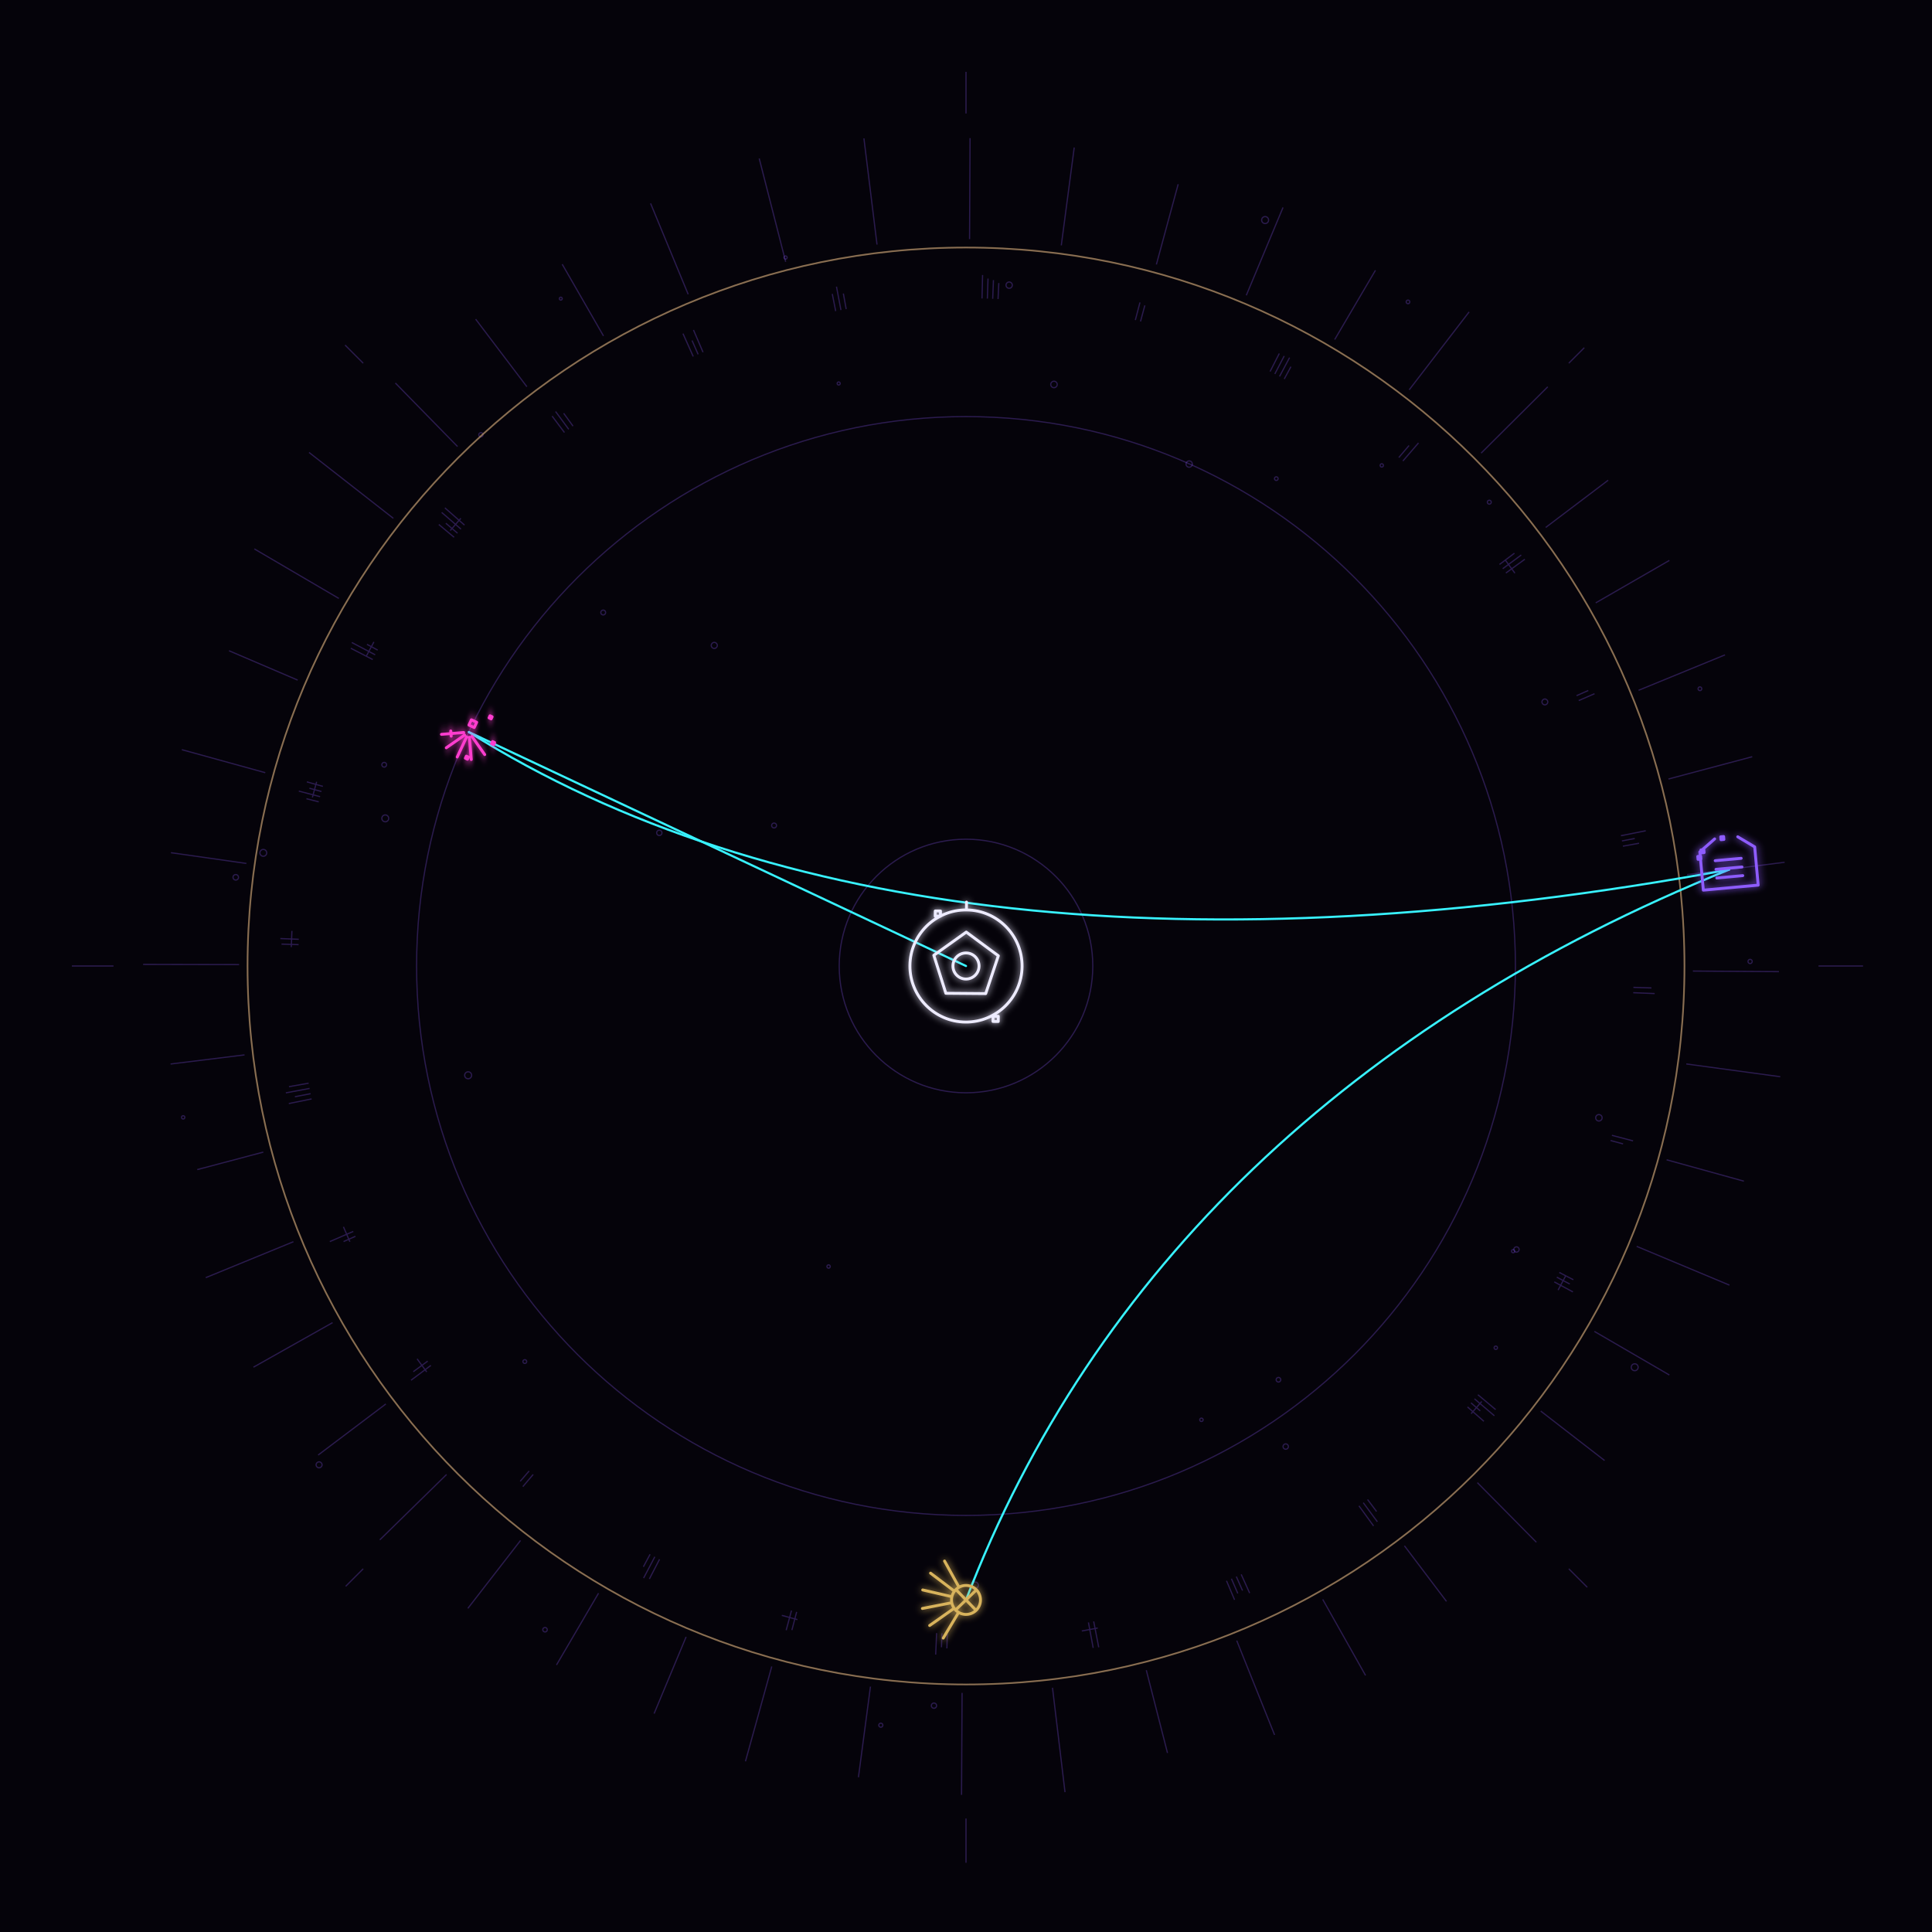
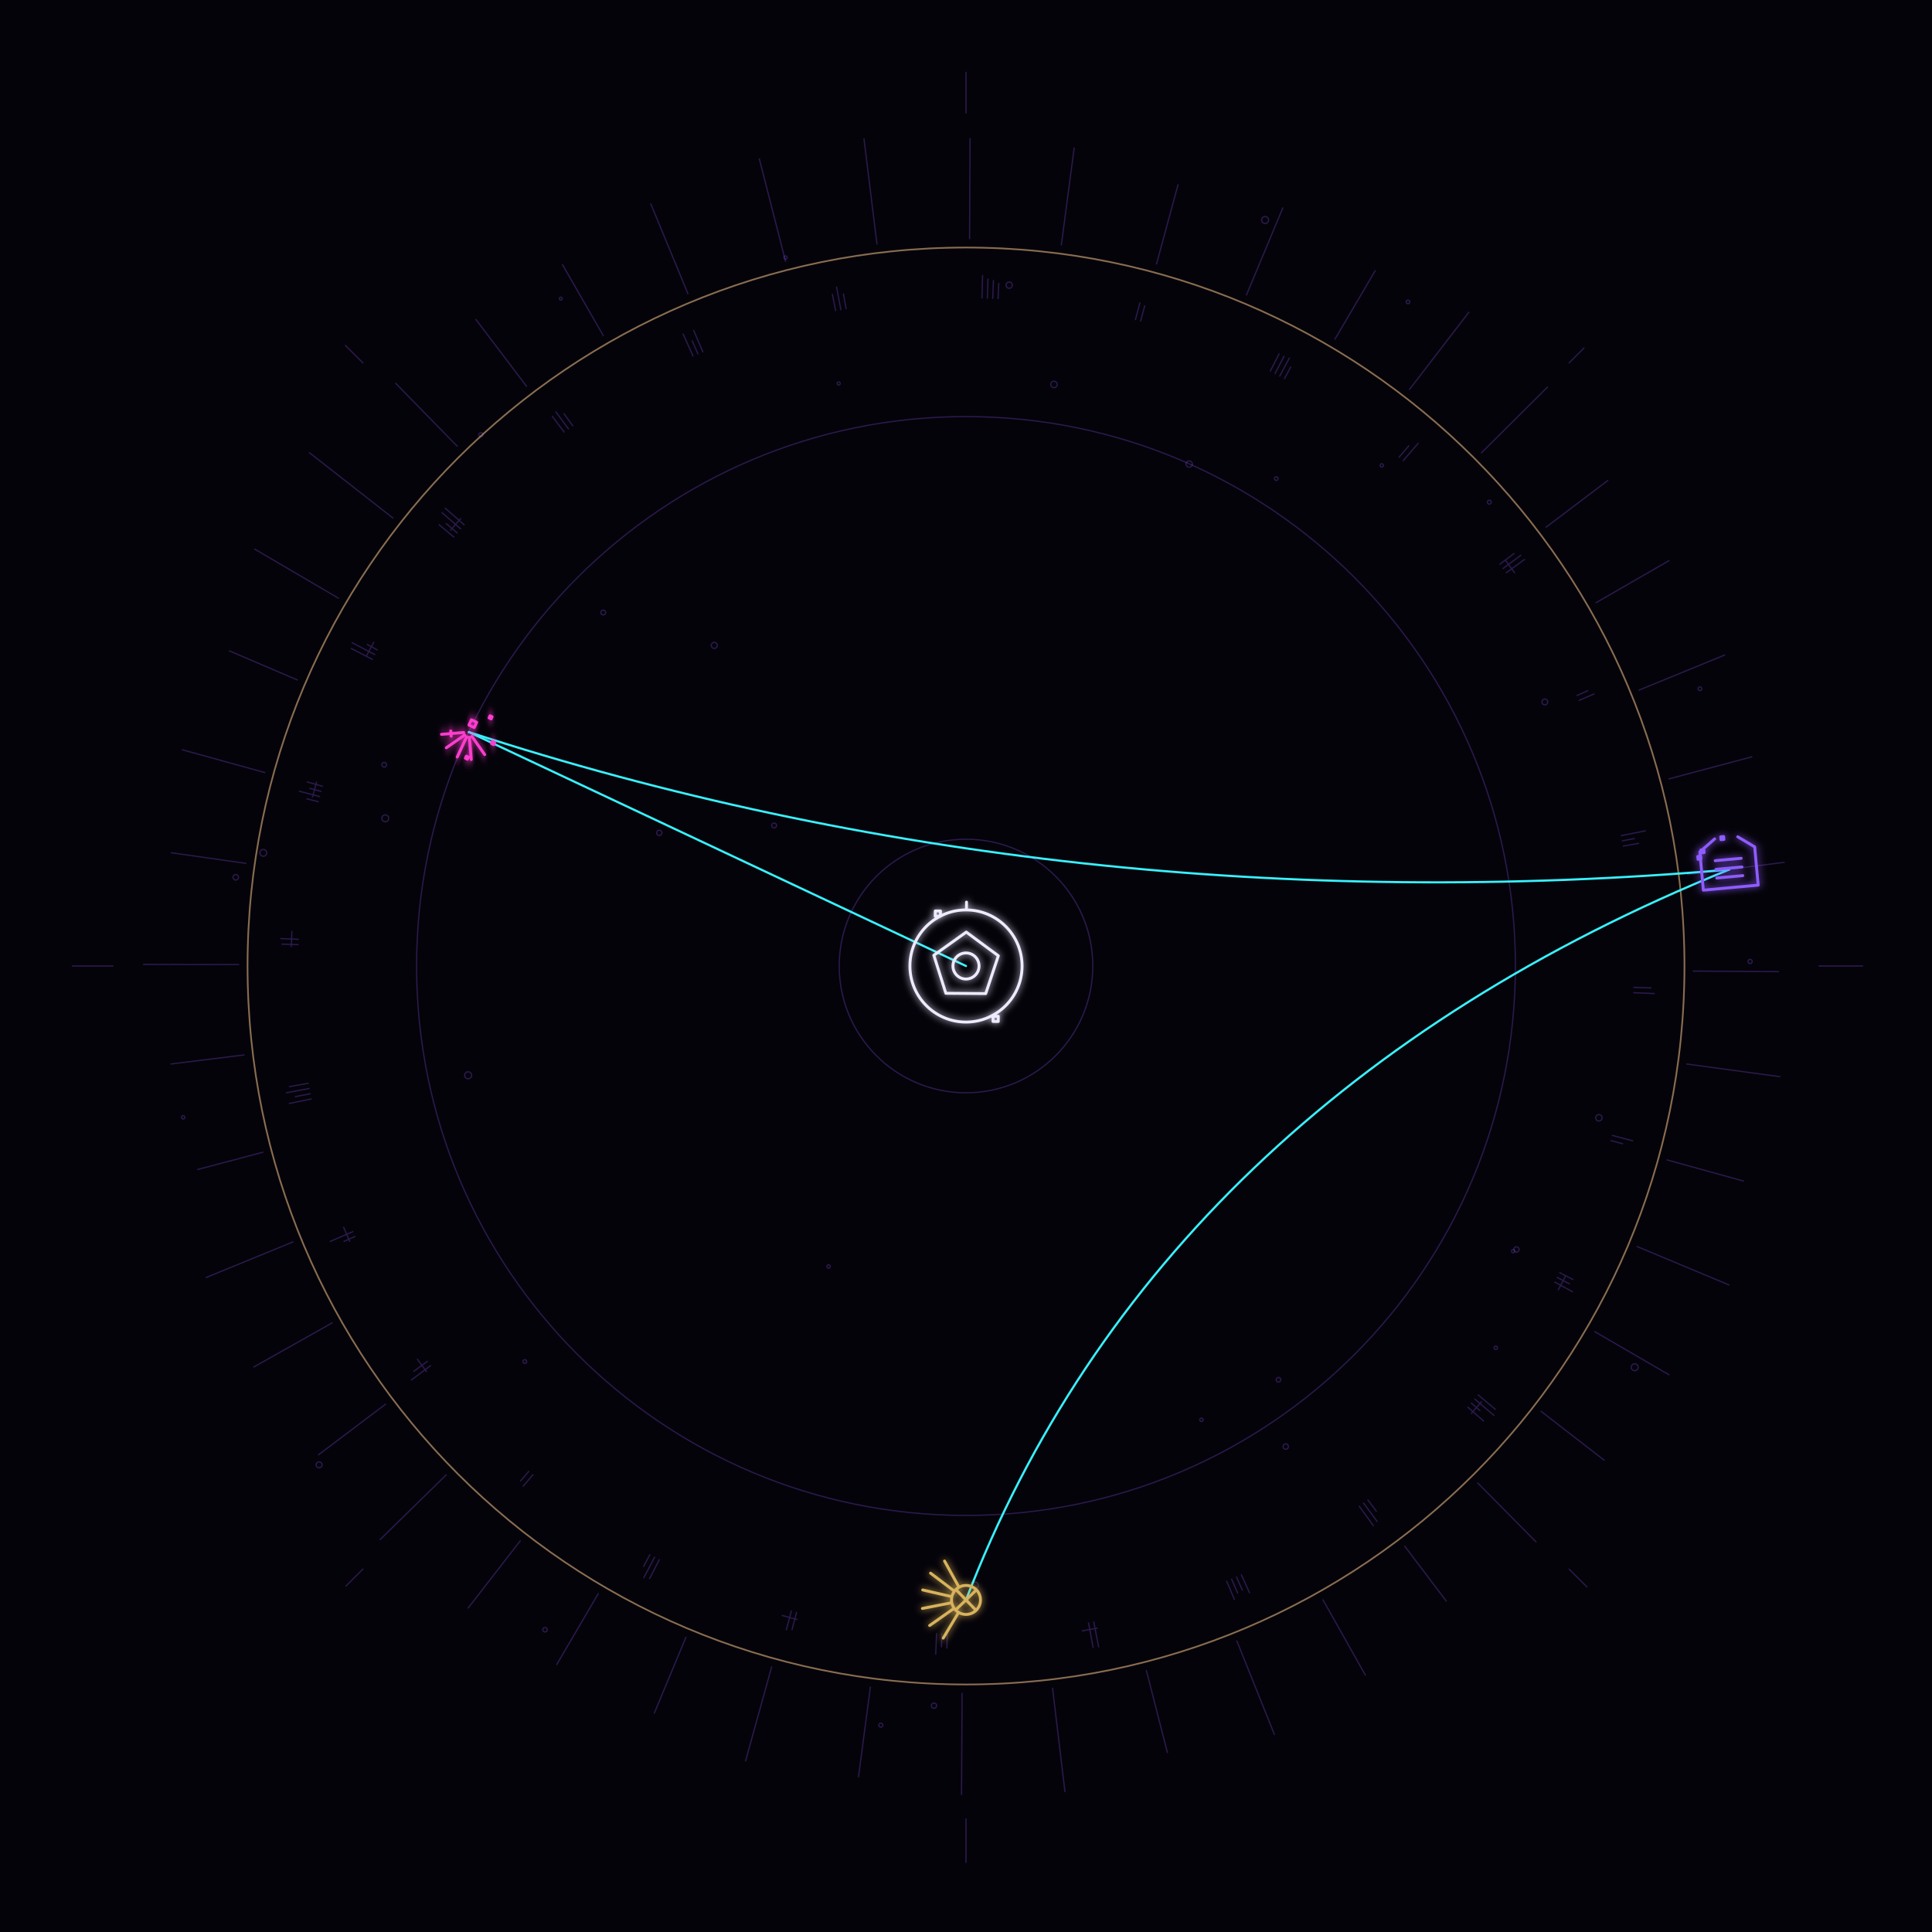
<svg xmlns="http://www.w3.org/2000/svg" viewBox="0 0 1600 1600" role="img">
  <defs>
    <filter id="sigil-glow" x="-30%" y="-30%" width="160%" height="160%">
      <feGaussianBlur stdDeviation="3" result="b" />
      <feMerge>
        <feMergeNode in="b" />
        <feMergeNode in="SourceGraphic" />
      </feMerge>
    </filter>
  </defs>
  <style>.sigil-node{fill:none;stroke-width:2.4;stroke-linecap:round;stroke-linejoin:round}.sigil-edge{fill:none;stroke-width:1.8;stroke-linecap:round}.sigil-region{fill:none;stroke-width:1.4}.sigil-boundary{fill:none;stroke:#D8B35C;stroke-width:1.4;stroke-opacity:0.55}.sigil-ornament{fill:none;stroke:#8E5CFF;stroke-opacity:0.28;stroke-width:1}.sigil-text{fill:#EDEBFF;font-family:ui-monospace,SFMono-Regular,Menlo,Consolas,monospace;font-size:15px;text-anchor:middle;dominant-baseline:middle}</style>
  <rect x="0" y="0" width="1600" height="1600" fill="#05030A" />
  <g class="sigil-layer sigil-layer-guide-geometry">
    <circle cx="800" cy="800" r="105" id="ornament-guide-0" class="sigil-ornament" stroke="#8E5CFF" />
    <circle cx="800" cy="800" r="455" id="ornament-guide-1" class="sigil-ornament" stroke="#8E5CFF" />
    <circle cx="800" cy="800" r="595" id="ornament-guide-2" class="sigil-ornament" stroke="#8E5CFF" />
    <path d="M800 94L800 59.481" id="ornament-cardinal-0" class="sigil-ornament" stroke="#8E5CFF" />
    <path d="M1299.217 300.783L1312.026 287.974" id="ornament-cardinal-1" class="sigil-ornament" stroke="#8E5CFF" />
    <path d="M1506 800L1542.906 800" id="ornament-cardinal-2" class="sigil-ornament" stroke="#8E5CFF" />
    <path d="M1299.217 1299.217L1314.492 1314.492" id="ornament-cardinal-3" class="sigil-ornament" stroke="#8E5CFF" />
    <path d="M800 1506L800 1542.657" id="ornament-cardinal-4" class="sigil-ornament" stroke="#8E5CFF" />
    <path d="M300.783 1299.217L286.287 1313.713" id="ornament-cardinal-5" class="sigil-ornament" stroke="#8E5CFF" />
    <path d="M94 800L59.509 800" id="ornament-cardinal-6" class="sigil-ornament" stroke="#8E5CFF" />
    <path d="M300.783 300.783L285.793 285.793" id="ornament-cardinal-7" class="sigil-ornament" stroke="#8E5CFF" />
  </g>
  <g class="sigil-layer sigil-layer-ornament-back">
    <path d="M1401.985 804.182L1473.239 804.677" id="ornament-filament-0" class="sigil-ornament" stroke="#8E5CFF" />
    <path d="M1396.51 881.119L1474.331 891.702" id="ornament-filament-1" class="sigil-ornament" stroke="#8E5CFF" />
    <path d="M1380.213 960.49L1444.226 978.197" id="ornament-filament-2" class="sigil-ornament" stroke="#8E5CFF" />
    <path d="M1355.426 1032.177L1432.22 1064.278" id="ornament-filament-3" class="sigil-ornament" stroke="#8E5CFF" />
    <path d="M1320.409 1102.62L1382.467 1138.707" id="ornament-filament-4" class="sigil-ornament" stroke="#8E5CFF" />
    <path d="M1275.97 1168.587L1328.844 1209.532" id="ornament-filament-5" class="sigil-ornament" stroke="#8E5CFF" />
    <path d="M1223.492 1227.853L1272.341 1277.205" id="ornament-filament-6" class="sigil-ornament" stroke="#8E5CFF" />
    <path d="M1163.099 1280.17L1197.897 1326.188" id="ornament-filament-7" class="sigil-ornament" stroke="#8E5CFF" />
    <path d="M1095.412 1324.534L1130.88 1387.512" id="ornament-filament-8" class="sigil-ornament" stroke="#8E5CFF" />
    <path d="M1024.21 1358.69L1055.545 1436.772" id="ornament-filament-9" class="sigil-ornament" stroke="#8E5CFF" />
    <path d="M949.32 1383.187L966.871 1451.734" id="ornament-filament-10" class="sigil-ornament" stroke="#8E5CFF" />
    <path d="M871.632 1397.723L881.993 1484.181" id="ornament-filament-11" class="sigil-ornament" stroke="#8E5CFF" />
    <path d="M796.757 1401.991L796.302 1486.438" id="ornament-filament-12" class="sigil-ornament" stroke="#8E5CFF" />
    <path d="M720.875 1396.777L710.923 1471.841" id="ornament-filament-13" class="sigil-ornament" stroke="#8E5CFF" />
    <path d="M639.143 1380.111L617.366 1458.648" id="ornament-filament-14" class="sigil-ornament" stroke="#8E5CFF" />
    <path d="M568.209 1355.587L541.703 1419.121" id="ornament-filament-15" class="sigil-ornament" stroke="#8E5CFF" />
    <path d="M495.686 1319.42L460.884 1378.822" id="ornament-filament-16" class="sigil-ornament" stroke="#8E5CFF" />
    <path d="M431.093 1275.722L387.451 1332" id="ornament-filament-17" class="sigil-ornament" stroke="#8E5CFF" />
    <path d="M369.822 1221.13L314.522 1275.267" id="ornament-filament-18" class="sigil-ornament" stroke="#8E5CFF" />
    <path d="M319.529 1162.701L263.48 1205.011" id="ornament-filament-19" class="sigil-ornament" stroke="#8E5CFF" />
    <path d="M275.432 1095.351L209.896 1132.249" id="ornament-filament-20" class="sigil-ornament" stroke="#8E5CFF" />
    <path d="M242.988 1028.346L170.369 1058.116" id="ornament-filament-21" class="sigil-ornament" stroke="#8E5CFF" />
    <path d="M218.064 954.125L163.356 968.614" id="ornament-filament-22" class="sigil-ornament" stroke="#8E5CFF" />
    <path d="M202.518 873.619L141.279 881.164" id="ornament-filament-23" class="sigil-ornament" stroke="#8E5CFF" />
    <path d="M198.001 798.82L118.514 798.664" id="ornament-filament-24" class="sigil-ornament" stroke="#8E5CFF" />
    <path d="M204.021 715.069L141.562 706.169" id="ornament-filament-25" class="sigil-ornament" stroke="#8E5CFF" />
    <path d="M219.678 639.904L150.631 620.856" id="ornament-filament-26" class="sigil-ornament" stroke="#8E5CFF" />
    <path d="M246.517 563.229L189.68 538.915" id="ornament-filament-27" class="sigil-ornament" stroke="#8E5CFF" />
    <path d="M280.628 495.604L210.645 454.588" id="ornament-filament-28" class="sigil-ornament" stroke="#8E5CFF" />
    <path d="M325.717 429.245L255.932 374.693" id="ornament-filament-29" class="sigil-ornament" stroke="#8E5CFF" />
    <path d="M378.902 369.791L327.429 317.205" id="ornament-filament-30" class="sigil-ornament" stroke="#8E5CFF" />
    <path d="M436.33 320.262L393.914 264.309" id="ornament-filament-31" class="sigil-ornament" stroke="#8E5CFF" />
    <path d="M499.775 278.206L465.599 218.807" id="ornament-filament-32" class="sigil-ornament" stroke="#8E5CFF" />
    <path d="M569.916 243.704L538.794 168.459" id="ornament-filament-33" class="sigil-ornament" stroke="#8E5CFF" />
    <path d="M650.657 216.819L628.741 131.236" id="ornament-filament-34" class="sigil-ornament" stroke="#8E5CFF" />
    <path d="M726.307 202.528L715.461 114.595" id="ornament-filament-35" class="sigil-ornament" stroke="#8E5CFF" />
    <path d="M802.949 198.007L803.359 114.381" id="ornament-filament-36" class="sigil-ornament" stroke="#8E5CFF" />
    <path d="M878.918 203.195L889.632 122.17" id="ornament-filament-37" class="sigil-ornament" stroke="#8E5CFF" />
    <path d="M957.676 219.016L975.709 152.569" id="ornament-filament-38" class="sigil-ornament" stroke="#8E5CFF" />
    <path d="M1032.141 244.559L1062.547 171.805" id="ornament-filament-39" class="sigil-ornament" stroke="#8E5CFF" />
    <path d="M1105.347 281.187L1139.082 223.867" id="ornament-filament-40" class="sigil-ornament" stroke="#8E5CFF" />
    <path d="M1167.04 322.836L1216.658 258.331" id="ornament-filament-41" class="sigil-ornament" stroke="#8E5CFF" />
    <path d="M1226.617 375.263L1281.805 320.318" id="ornament-filament-42" class="sigil-ornament" stroke="#8E5CFF" />
    <path d="M1280.102 436.812L1331.792 397.709" id="ornament-filament-43" class="sigil-ornament" stroke="#8E5CFF" />
    <path d="M1321.507 499.277L1382.496 464.108" id="ornament-filament-44" class="sigil-ornament" stroke="#8E5CFF" />
    <path d="M1357.017 571.667L1428.584 542.33" id="ornament-filament-45" class="sigil-ornament" stroke="#8E5CFF" />
    <path d="M1381.743 645.147L1451.121 626.679" id="ornament-filament-46" class="sigil-ornament" stroke="#8E5CFF" />
    <path d="M1397.224 724.318L1477.937 714.09" id="ornament-filament-47" class="sigil-ornament" stroke="#8E5CFF" />
    <path d="M1352.717 817.693L1367.662 818.171M1352.558 822.114L1370.324 822.825" id="ornament-rune-0" class="sigil-ornament" stroke="#8E5CFF" />
    <path d="M1334.922 940.24L1352.431 944.831M1333.783 944.515L1344.158 947.324" id="ornament-rune-1" class="sigil-ornament" stroke="#8E5CFF" />
    <path d="M1291.323 1053.792L1302.977 1059.812M1289.277 1057.715L1300.048 1063.388M1287.2 1061.621L1302.625 1069.904M1296.654 1056.546L1290.354 1068.391" id="ornament-rune-2" class="sigil-ornament" stroke="#8E5CFF" />
    <path d="M1223.954 1155.066L1238.626 1167.354M1221.1 1158.446L1237.571 1172.466M1218.219 1161.804L1225.89 1168.44M1215.311 1165.138L1228.859 1177.049M1227.115 1160.63L1218.338 1170.776" id="ornament-rune-3" class="sigil-ornament" stroke="#8E5CFF" />
    <path d="M1132.55 1241.836L1140.02 1251.761M1129.005 1244.482L1140.693 1260.273M1125.439 1247.1L1137.527 1263.707" id="ornament-rune-4" class="sigil-ornament" stroke="#8E5CFF" />
    <path d="M1027.912 1303.85L1034.905 1319.31M1023.874 1305.657L1029.004 1317.245M1019.822 1307.432L1025.089 1319.591M1015.755 1309.175L1022.426 1324.917" id="ornament-rune-5" class="sigil-ornament" stroke="#8E5CFF" />
    <path d="M905.742 1342.796L909.913 1364.211M901.396 1343.625L905.328 1364.703M909.083 1348.254L895.895 1350.713" id="ornament-rune-6" class="sigil-ornament" stroke="#8E5CFF" />
    <path d="M784.518 1352.783L784.172 1365.127M780.096 1352.642L779.68 1364.198M775.676 1352.465L774.892 1370.268" id="ornament-rune-7" class="sigil-ornament" stroke="#8E5CFF" />
    <path d="M659.76 1334.922L655.815 1349.969M655.485 1333.783L651.077 1350.063M660.402 1341.289L647.452 1337.783" id="ornament-rune-8" class="sigil-ornament" stroke="#8E5CFF" />
    <path d="M546.208 1291.323L537.791 1307.618M542.285 1289.277L533.003 1306.9M538.379 1287.2L532.811 1297.568" id="ornament-rune-9" class="sigil-ornament" stroke="#8E5CFF" />
    <path d="M441.554 1221.1L432.983 1231.169M438.196 1218.219L430.818 1226.747" id="ornament-rune-10" class="sigil-ornament" stroke="#8E5CFF" />
    <path d="M356.837 1130.78L340.385 1143.061M354.205 1127.225L342.274 1135.983M353.37 1136.159L345.432 1125.344" id="ornament-rune-11" class="sigil-ornament" stroke="#8E5CFF" />
    <path d="M294.343 1023.874L284.52 1028.223M292.568 1019.822L273.132 1028.241M289.766 1028.346L284.433 1016.036" id="ornament-rune-12" class="sigil-ornament" stroke="#8E5CFF" />
    <path d="M258.067 910.081L239.179 913.917M257.204 905.742L244.231 908.269M256.375 901.396L236.727 905.061M255.582 897.044L239.333 899.94" id="ornament-rune-13" class="sigil-ornament" stroke="#8E5CFF" />
    <path d="M247.283 782.307L233.147 781.855M247.442 777.886L232.163 777.274M241.219 784.35L241.756 770.945" id="ornament-rune-14" class="sigil-ornament" stroke="#8E5CFF" />
    <path d="M263.973 664.043L253.761 661.453M265.078 659.76L247.471 655.144M266.217 655.485L256.228 652.78M267.39 651.219L254.107 647.509M258.711 660.402L262.217 647.452" id="ornament-rune-15" class="sigil-ornament" stroke="#8E5CFF" />
    <path d="M308.677 546.208L290.566 536.852M310.723 542.285L291.341 532.076M312.8 538.379L303.907 533.604M303.346 543.454L309.646 531.609" id="ornament-rune-16" class="sigil-ornament" stroke="#8E5CFF" />
    <path d="M376.046 444.934L363.41 434.351M378.9 441.554L369.235 433.327M381.781 438.196L365.788 424.361M384.689 434.862L368.457 420.592M372.885 439.37L381.662 429.224" id="ornament-rune-17" class="sigil-ornament" stroke="#8E5CFF" />
    <path d="M467.45 358.164L457.216 344.567M470.995 355.518L460.107 340.809M474.561 352.9L466.818 342.262" id="ornament-rune-18" class="sigil-ornament" stroke="#8E5CFF" />
    <path d="M574.105 295.242L565.617 276.276M578.15 293.451L573.123 281.972M582.21 291.693L574.312 273.259" id="ornament-rune-19" class="sigil-ornament" stroke="#8E5CFF" />
    <path d="M692.088 257.631L689.259 243.413M696.43 256.785L692.734 237.4M700.779 255.974L698.429 243.087" id="ornament-rune-20" class="sigil-ornament" stroke="#8E5CFF" />
    <path d="M813.271 247.159L813.736 227.767M817.693 247.283L818.224 230.704M822.114 247.442L822.733 231.972M826.534 247.637L827.169 234.418" id="ornament-rune-21" class="sigil-ornament" stroke="#8E5CFF" />
    <path d="M940.24 265.078L944.069 250.474M944.515 266.217L948.116 252.917" id="ornament-rune-22" class="sigil-ornament" stroke="#8E5CFF" />
    <path d="M1051.825 307.666L1059.452 292.754M1055.756 309.696L1063.523 294.805M1059.67 311.758L1067.959 296.172M1063.567 313.851L1069.081 303.681" id="ornament-rune-23" class="sigil-ornament" stroke="#8E5CFF" />
    <path d="M1158.446 378.9L1166.9 368.968M1161.804 381.781L1174.737 366.831" id="ornament-rune-24" class="sigil-ornament" stroke="#8E5CFF" />
    <path d="M1241.836 467.45L1254.188 458.153M1244.482 470.995L1259.819 459.643M1247.1 474.561L1262.814 463.123M1246.63 463.841L1254.568 474.656" id="ornament-rune-25" class="sigil-ornament" stroke="#8E5CFF" />
    <path d="M1305.657 576.126L1315.366 571.828M1307.432 580.178L1320.519 574.509" id="ornament-rune-26" class="sigil-ornament" stroke="#8E5CFF" />
    <path d="M1342.369 692.088L1362.94 687.995M1343.215 696.43L1353.822 694.408M1344.026 700.779L1357.398 698.341" id="ornament-rune-27" class="sigil-ornament" stroke="#8E5CFF" />
    <circle cx="499.557" cy="507.254" r="2.017" id="ornament-dot-87" class="sigil-ornament" stroke="#8E5CFF" />
    <circle cx="1047.714" cy="182.248" r="2.88" id="ornament-dot-88" class="sigil-ornament" stroke="#8E5CFF" />
    <circle cx="1407.799" cy="570.398" r="1.545" id="ornament-dot-89" class="sigil-ornament" stroke="#8E5CFF" />
    <circle cx="218.054" cy="706.291" r="2.83" id="ornament-dot-90" class="sigil-ornament" stroke="#8E5CFF" />
    <circle cx="451.355" cy="1349.661" r="1.862" id="ornament-dot-91" class="sigil-ornament" stroke="#8E5CFF" />
    <circle cx="195.243" cy="726.547" r="2.298" id="ornament-dot-92" class="sigil-ornament" stroke="#8E5CFF" />
    <circle cx="546.012" cy="689.719" r="2.214" id="ornament-dot-93" class="sigil-ornament" stroke="#8E5CFF" />
    <circle cx="807.572" cy="1312.798" r="2.658" id="ornament-dot-94" class="sigil-ornament" stroke="#8E5CFF" />
    <circle cx="1056.979" cy="396.379" r="1.519" id="ornament-dot-95" class="sigil-ornament" stroke="#8E5CFF" />
    <circle cx="1353.792" cy="1132.296" r="2.861" id="ornament-dot-96" class="sigil-ornament" stroke="#8E5CFF" />
    <circle cx="650.553" cy="213.273" r="1.336" id="ornament-dot-97" class="sigil-ornament" stroke="#8E5CFF" />
    <circle cx="1233.375" cy="415.884" r="1.632" id="ornament-dot-98" class="sigil-ornament" stroke="#8E5CFF" />
    <circle cx="694.575" cy="317.581" r="1.272" id="ornament-dot-99" class="sigil-ornament" stroke="#8E5CFF" />
    <circle cx="1238.756" cy="1116.163" r="1.408" id="ornament-dot-100" class="sigil-ornament" stroke="#8E5CFF" />
    <circle cx="398.281" cy="360.069" r="1.795" id="ornament-dot-101" class="sigil-ornament" stroke="#8E5CFF" />
    <circle cx="591.524" cy="534.501" r="2.516" id="ornament-dot-102" class="sigil-ornament" stroke="#8E5CFF" />
    <circle cx="319.066" cy="677.73" r="2.845" id="ornament-dot-103" class="sigil-ornament" stroke="#8E5CFF" />
    <circle cx="1058.77" cy="1142.642" r="1.923" id="ornament-dot-104" class="sigil-ornament" stroke="#8E5CFF" />
    <circle cx="1255.882" cy="1034.767" r="2.208" id="ornament-dot-105" class="sigil-ornament" stroke="#8E5CFF" />
    <circle cx="1253.113" cy="1036.153" r="1.339" id="ornament-dot-106" class="sigil-ornament" stroke="#8E5CFF" />
    <circle cx="729.456" cy="1428.733" r="1.688" id="ornament-dot-107" class="sigil-ornament" stroke="#8E5CFF" />
    <circle cx="1279.39" cy="581.309" r="2.418" id="ornament-dot-108" class="sigil-ornament" stroke="#8E5CFF" />
    <circle cx="434.622" cy="1127.58" r="1.573" id="ornament-dot-109" class="sigil-ornament" stroke="#8E5CFF" />
    <circle cx="151.702" cy="925.361" r="1.375" id="ornament-dot-110" class="sigil-ornament" stroke="#8E5CFF" />
    <circle cx="1166.042" cy="250.016" r="1.509" id="ornament-dot-111" class="sigil-ornament" stroke="#8E5CFF" />
    <circle cx="264.247" cy="1213.105" r="2.471" id="ornament-dot-112" class="sigil-ornament" stroke="#8E5CFF" />
    <circle cx="387.705" cy="890.508" r="2.891" id="ornament-dot-113" class="sigil-ornament" stroke="#8E5CFF" />
    <circle cx="1064.777" cy="1197.982" r="2.237" id="ornament-dot-114" class="sigil-ornament" stroke="#8E5CFF" />
    <circle cx="1449.358" cy="796.239" r="1.754" id="ornament-dot-115" class="sigil-ornament" stroke="#8E5CFF" />
    <circle cx="835.749" cy="236.15" r="2.607" id="ornament-dot-116" class="sigil-ornament" stroke="#8E5CFF" />
    <circle cx="686.209" cy="1048.882" r="1.394" id="ornament-dot-117" class="sigil-ornament" stroke="#8E5CFF" />
    <circle cx="641.056" cy="683.637" r="2.04" id="ornament-dot-118" class="sigil-ornament" stroke="#8E5CFF" />
    <circle cx="773.473" cy="1412.548" r="2.191" id="ornament-dot-119" class="sigil-ornament" stroke="#8E5CFF" />
    <circle cx="318.174" cy="633.335" r="1.969" id="ornament-dot-120" class="sigil-ornament" stroke="#8E5CFF" />
    <circle cx="1144.324" cy="385.436" r="1.375" id="ornament-dot-121" class="sigil-ornament" stroke="#8E5CFF" />
    <circle cx="464.418" cy="247.323" r="1.209" id="ornament-dot-122" class="sigil-ornament" stroke="#8E5CFF" />
    <circle cx="984.835" cy="384.313" r="2.617" id="ornament-dot-123" class="sigil-ornament" stroke="#8E5CFF" />
    <circle cx="994.976" cy="1175.836" r="1.407" id="ornament-dot-124" class="sigil-ornament" stroke="#8E5CFF" />
    <circle cx="872.858" cy="318.388" r="2.683" id="ornament-dot-125" class="sigil-ornament" stroke="#8E5CFF" />
    <circle cx="1324.145" cy="925.71" r="2.666" id="ornament-dot-126" class="sigil-ornament" stroke="#8E5CFF" />
  </g>
  <g class="sigil-layer sigil-layer-semantic-regions">
    <circle cx="800" cy="800" r="595" id="boundary-host" class="sigil-boundary sigil-invocation-boundary" />
  </g>
  <g class="sigil-layer sigil-layer-semantic-edges">
    <path d="M800 800C723.919 764.199 583.942 698.331 388.304 606.27" id="edge-e0_n0.0-_n1.0" class="sigil-edge sigil-edge-flow" stroke="#38F2FF" />
-     <path d="M388.304 606.27C637.11 762.589 991.958 801.312 1431.977 720.163" id="edge-e1_n1.0-_n2.0" class="sigil-edge sigil-edge-flow" stroke="#38F2FF" />
+     <path d="M388.304 606.27C714.692 712.8 1069.541 751.523 1431.977 720.163" id="edge-e1_n1.0-_n2.0" class="sigil-edge sigil-edge-flow" stroke="#38F2FF" />
    <path d="M1431.977 720.163C1119.583 846.614 904.711 1052.258 800 1325" id="edge-e2_n2.0-_n3.0" class="sigil-edge sigil-edge-flow" stroke="#38F2FF" />
  </g>
  <g class="sigil-layer sigil-layer-semantic-nodes">
    <path d="M846.44 800C846.44 825.648 825.648 846.44 800 846.44C774.352 846.44 753.56 825.648 753.56 800C753.56 774.352 774.352 753.56 800 753.56C825.648 753.56 846.44 774.352 846.44 800M800 771.92L826.706 791.323L816.505 822.717L783.495 822.717L773.294 791.323ZM810.8 800C810.8 805.965 805.965 810.8 800 810.8C794.035 810.8 789.2 805.965 789.2 800C789.2 794.035 794.035 789.2 800 789.2C805.965 789.2 810.8 794.035 810.8 800M800 753.56L800 747.08M774.184 754.636L778.504 754.636L778.504 758.956L774.184 758.956ZM822.743 841.416L827.063 841.416L827.063 845.736L822.743 845.736Z" id="node-n0" class="sigil-node sigil-node-source" stroke="#EDEBFF" filter="url(#sigil-glow)" transform="rotate(0.464 800 800)" />
    <path d="M384.556 604.121L368.526 594.926M386.138 602.532L376.876 586.541M388.304 601.95L388.304 583.47M390.469 602.532L399.731 586.541M392.051 604.121L408.081 594.926M400.136 596.993L402.286 600.74M385.904 611.55L390.704 611.55L390.704 616.35L385.904 616.35ZM379.842 585.422L381.762 585.422L381.762 587.342L379.842 587.342ZM365.311 605.546L367.231 605.546L367.231 607.466L365.311 607.466ZM376.225 623.995L378.145 623.995L378.145 625.915L376.225 625.915Z" id="node-n1" class="sigil-node sigil-node-scatter" stroke="#FF3CCF" filter="url(#sigil-glow)" transform="rotate(-154.928 388.304 606.27)" />
    <path d="M1409.177 735.163L1409.177 703.363L1422.377 693.763M1454.777 735.163L1454.777 703.363L1441.577 693.763M1409.177 735.163L1454.777 735.163M1421.177 711.763L1442.777 711.763M1421.177 718.963L1442.777 718.963M1421.177 726.163L1442.777 726.163M1427.542 692.481L1429.942 692.481L1429.942 694.881L1427.542 694.881ZM1407.131 706.935L1409.531 706.935L1409.531 709.335L1407.131 709.335ZM1410.232 701.846L1412.632 701.846L1412.632 704.246L1410.232 704.246Z" id="node-n2" class="sigil-node sigil-node-effect" stroke="#8E5CFF" filter="url(#sigil-glow)" transform="rotate(-5.229 1431.977 720.163)" />
    <path d="M831.921 1343.311L810.409 1330.971M821.681 1354.735L807.07 1334.696M807.671 1360.992L802.502 1336.736M792.329 1360.992L797.498 1336.736M778.319 1354.735L792.93 1334.696M768.079 1343.311L789.591 1330.971M812 1325C812 1331.627 806.627 1337 800 1337C793.373 1337 788 1331.627 788 1325C788 1318.373 793.373 1313 800 1313C806.627 1313 812 1318.373 812 1325M791.6 1316.6L808.4 1333.4M808.4 1316.6L791.6 1333.4" id="node-n3" class="sigil-node sigil-node-collect" stroke="#D8B35C" filter="url(#sigil-glow)" transform="rotate(90.971 800 1325)" />
  </g>
</svg>
